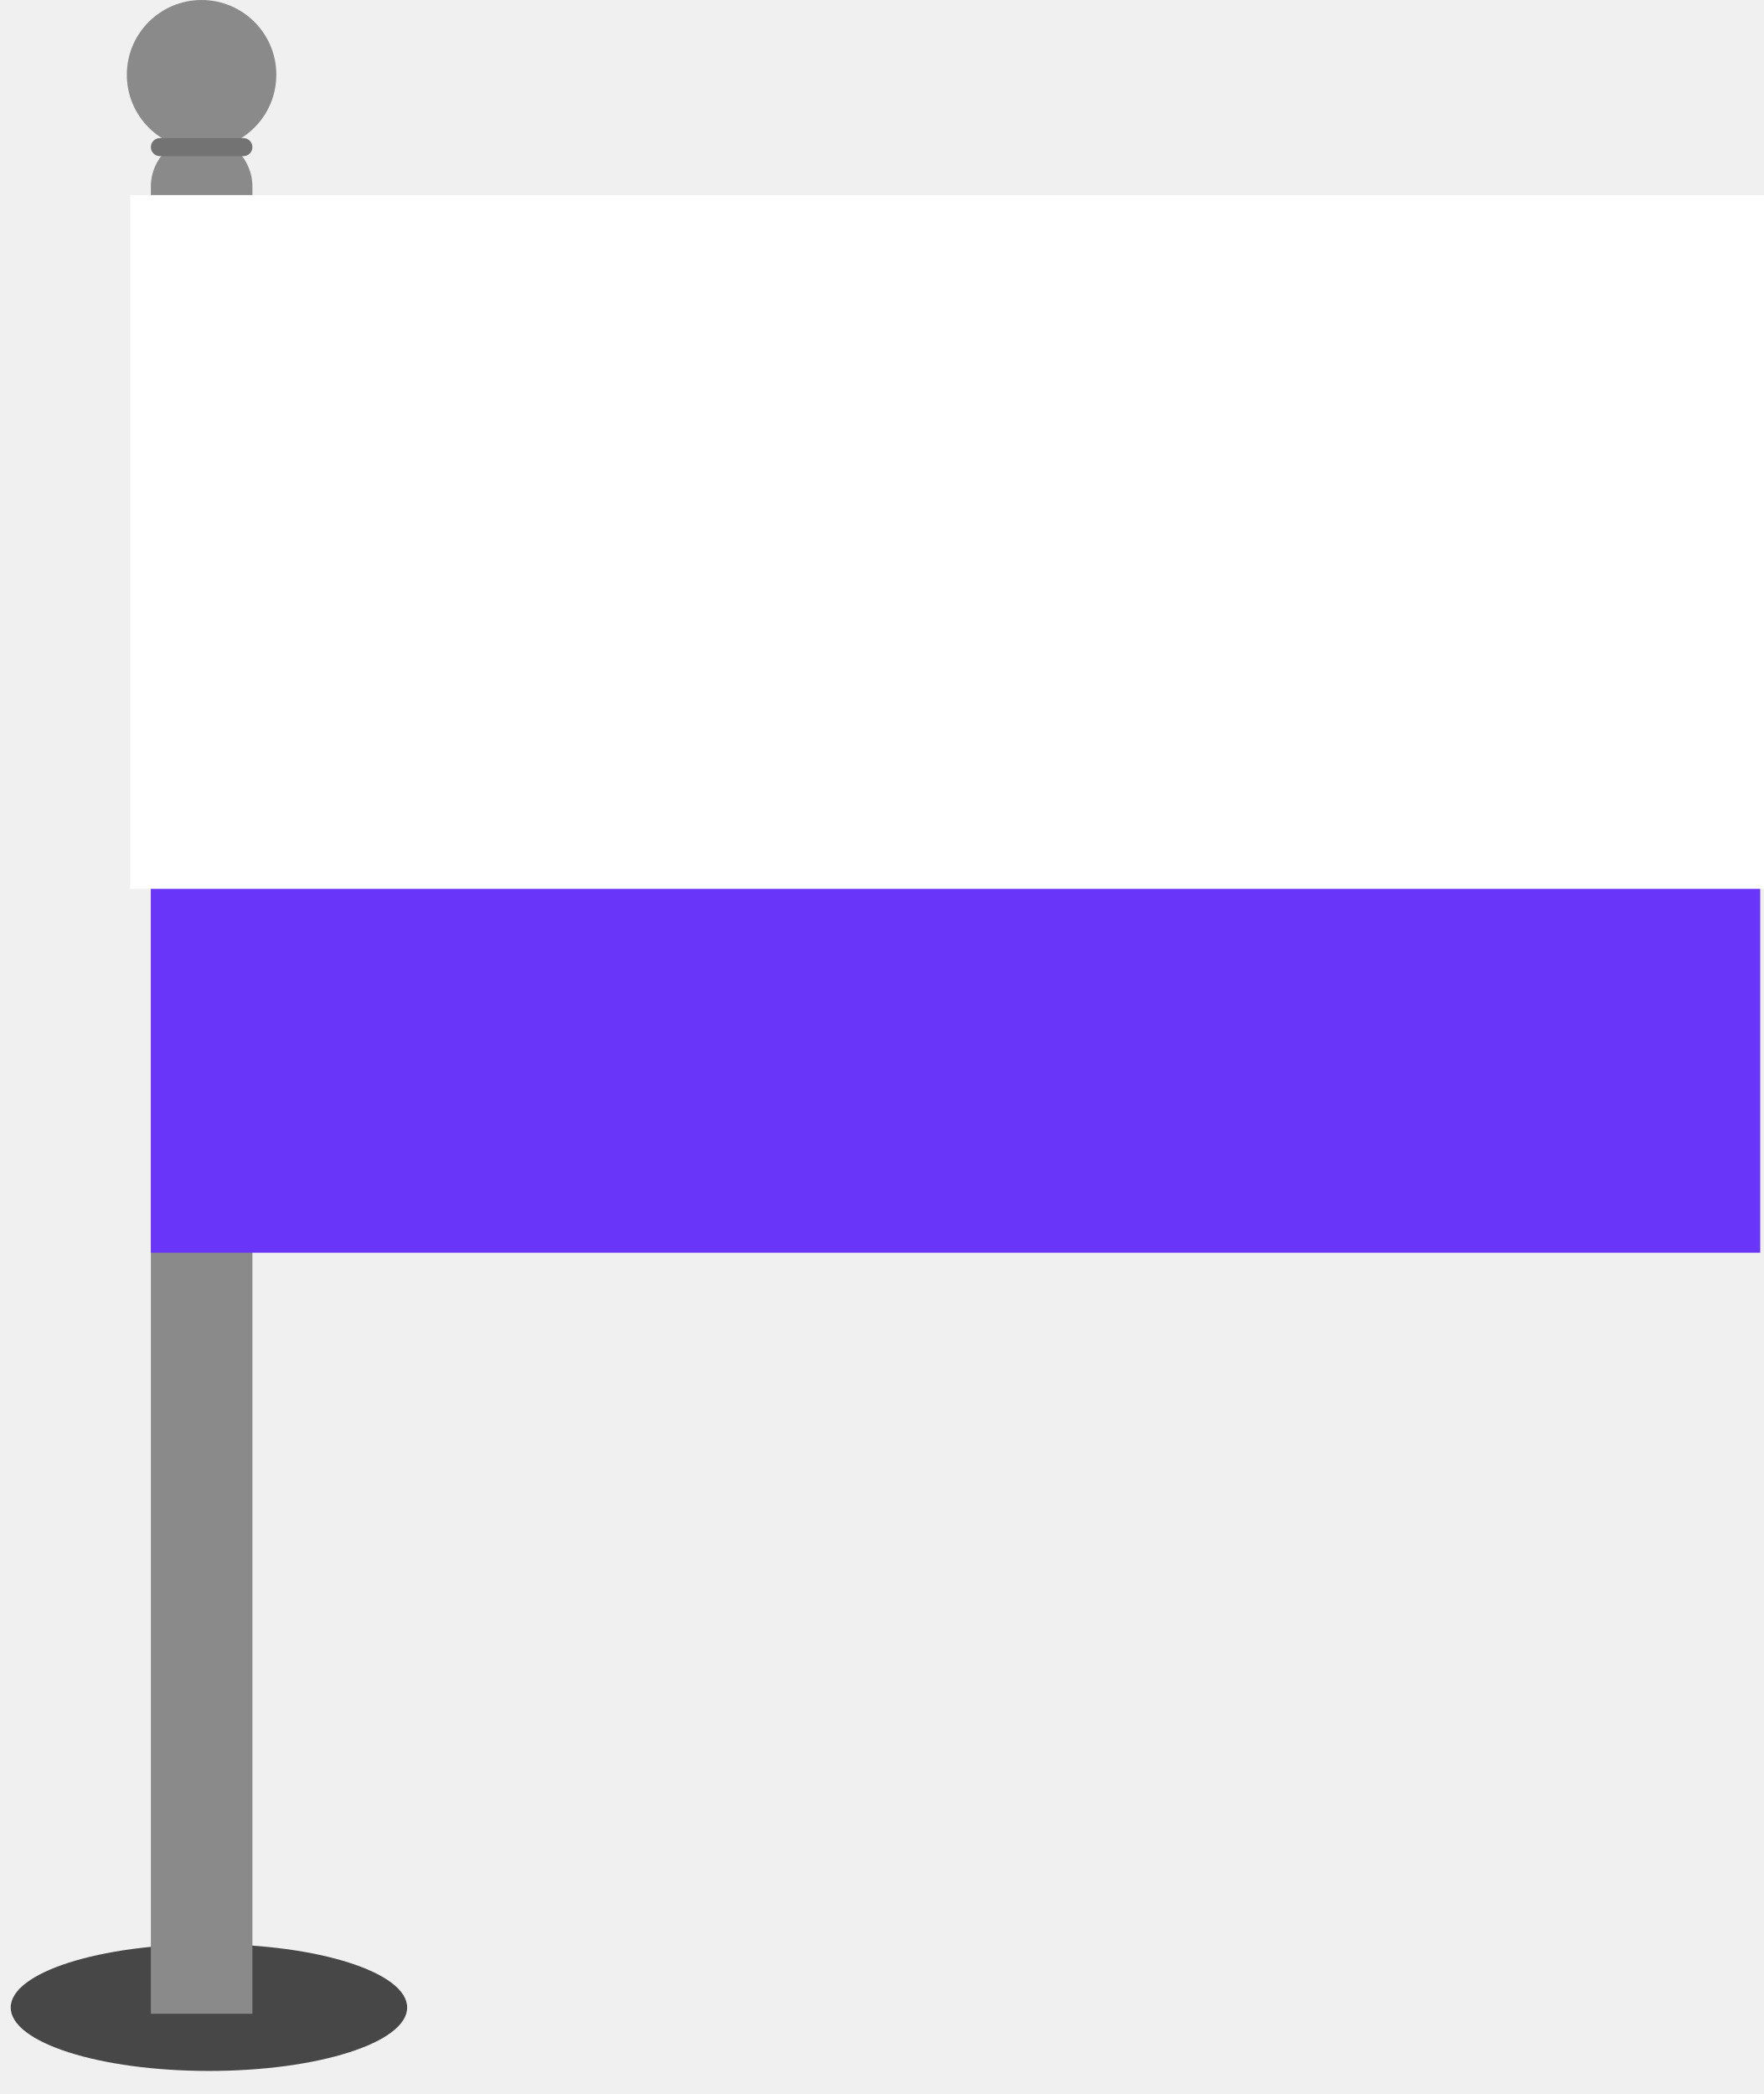
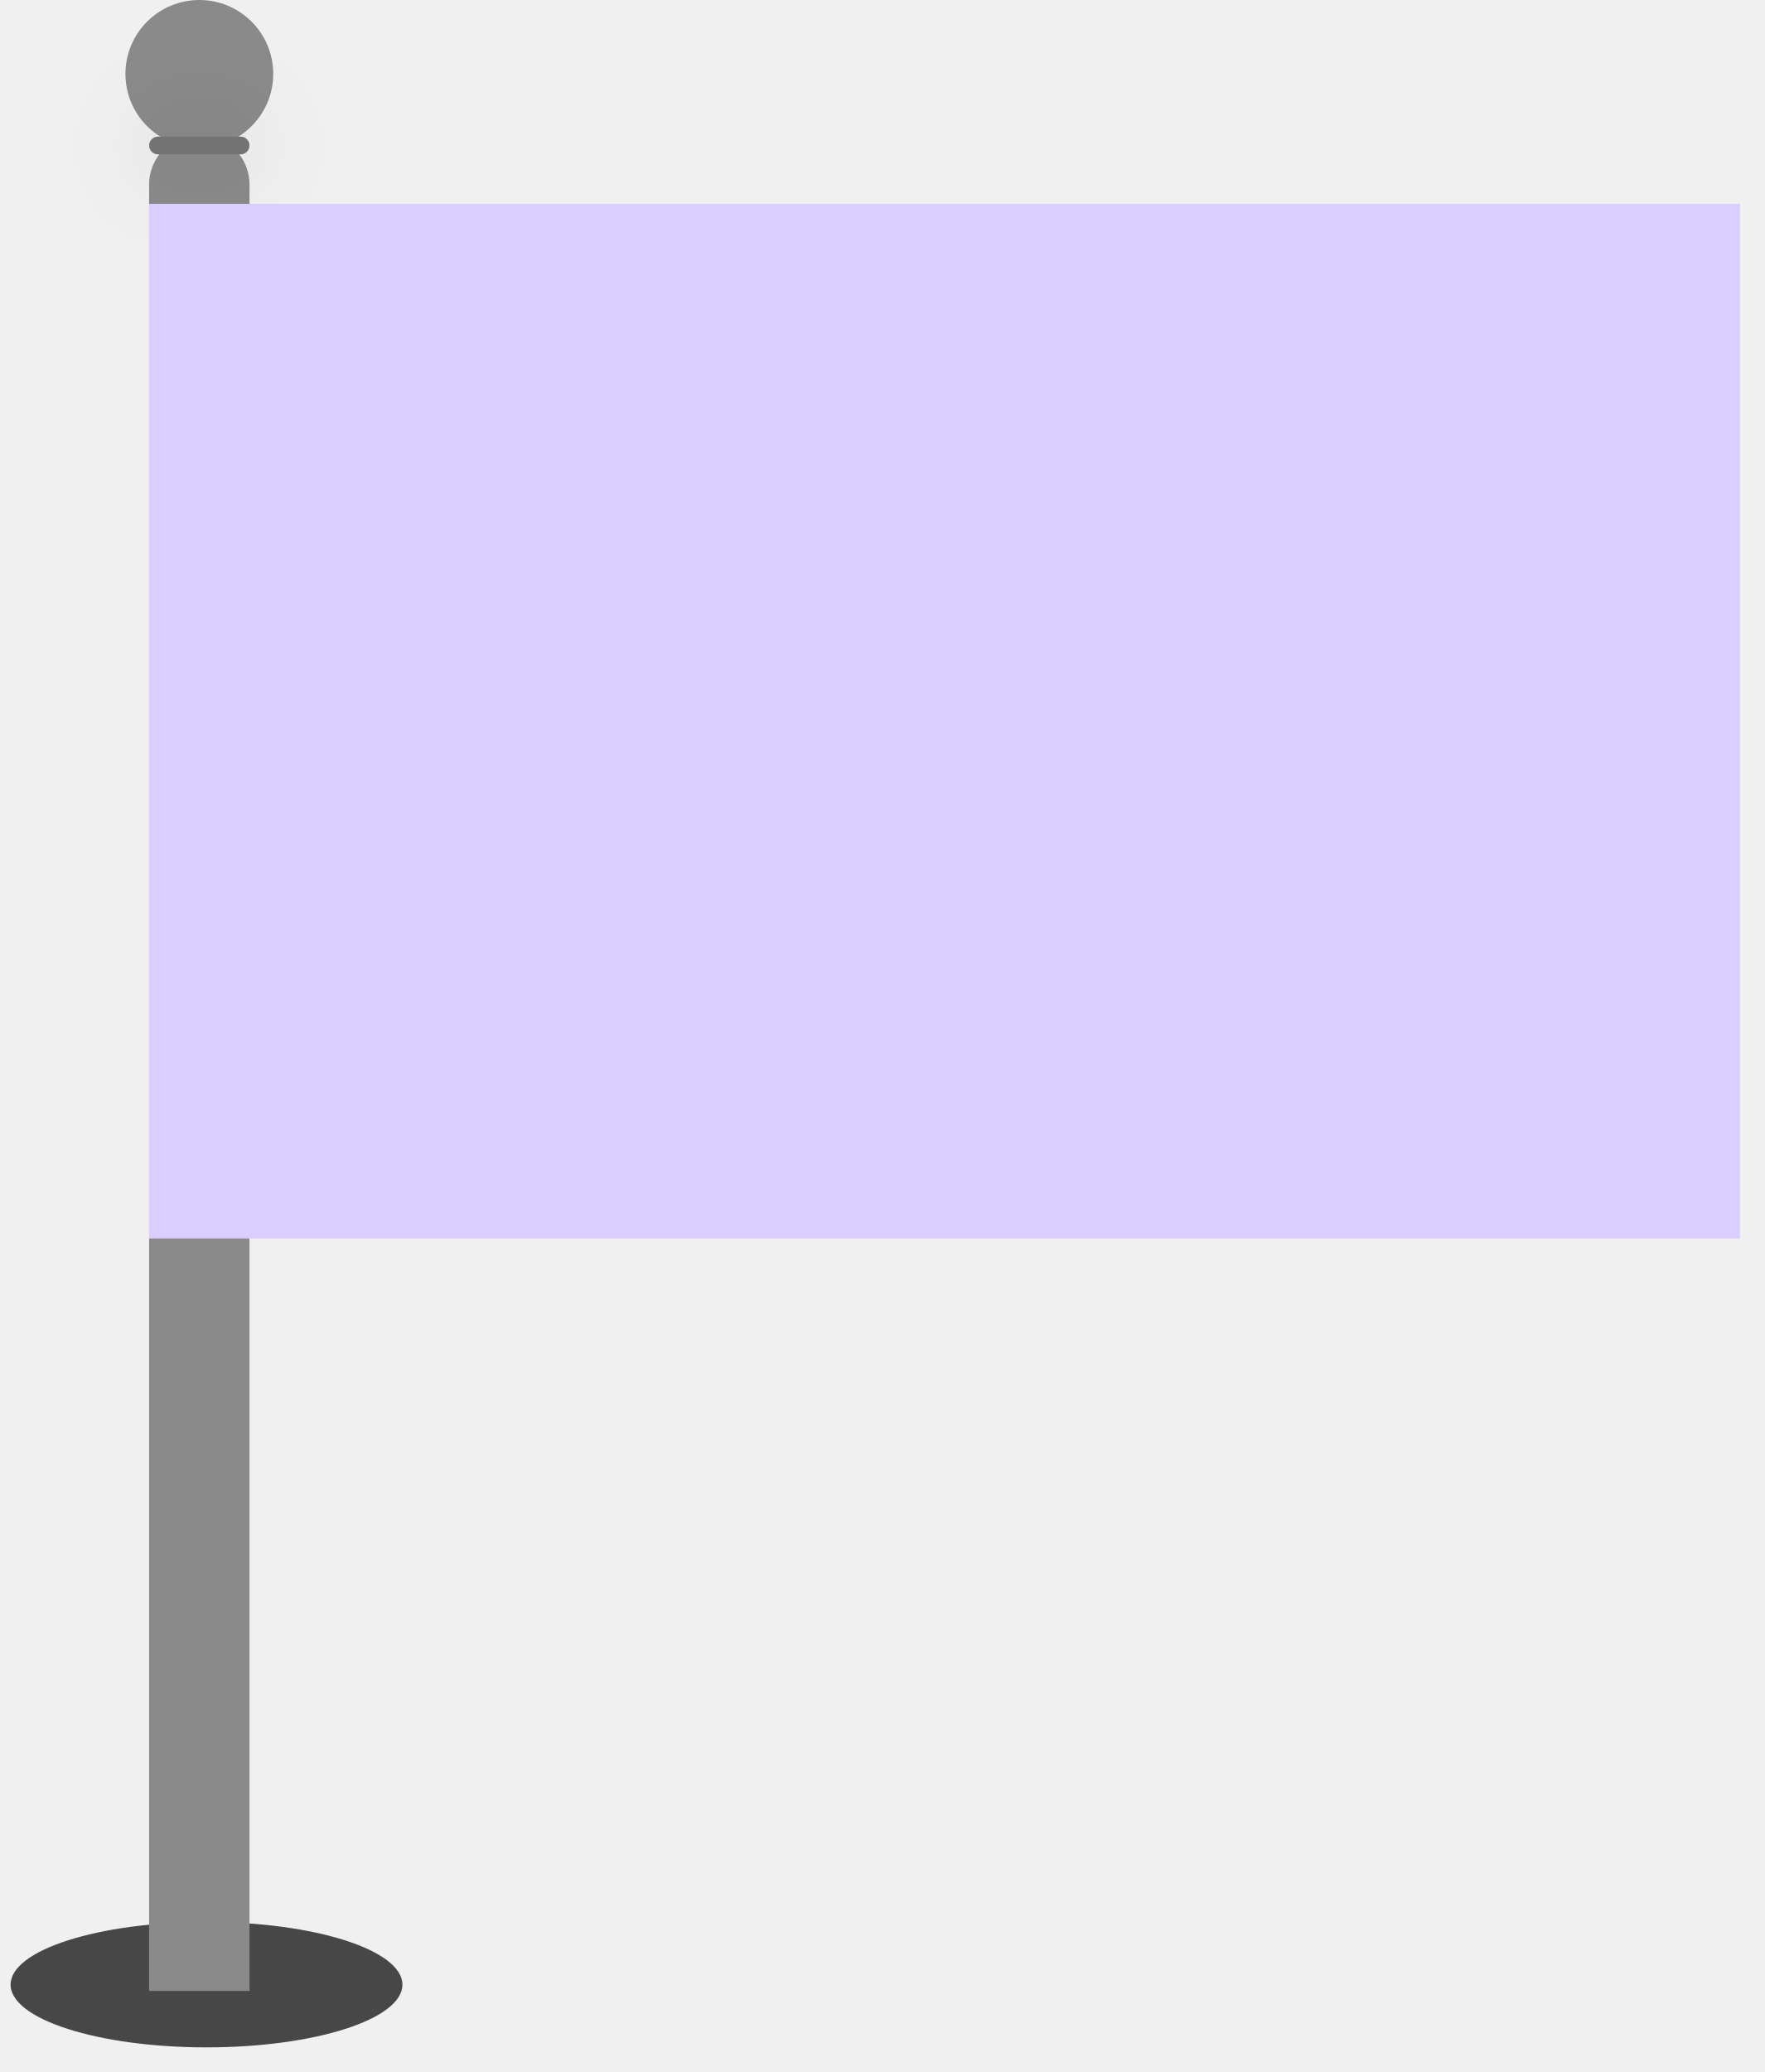
- <svg xmlns="http://www.w3.org/2000/svg" width="64" height="76" viewBox="0 0 64 76" fill="none">
-   <ellipse cx="7.583" cy="72.861" rx="7.194" ry="2.302" fill="#474747" />
-   <path d="M5.475 6.777C5.475 5.759 6.3 4.934 7.318 4.934C8.336 4.934 9.161 5.759 9.161 6.777V73.088H5.475V6.777Z" fill="#8A8A8A" />
-   <circle cx="7.316" cy="2.713" r="2.713" fill="#8A8A8A" />
-   <rect x="5.475" y="5.012" width="3.686" height="0.655" rx="0.328" fill="#737373" />
-   <path d="M5.475 7.48H63.885C63.885 7.48 63.885 13.984 63.885 19.632C63.885 25.279 63.885 30.07 63.885 36.123C63.885 42.176 63.885 45.466 63.885 45.466H5.475V7.48Z" fill="#6936F9" />
-   <rect x="4.727" y="7.08" width="65.813" height="25.181" fill="white" />
+ <svg xmlns="http://www.w3.org/2000/svg" width="46" height="54" viewBox="0 0 46 54" fill="none">
+   <ellipse cx="5.383" cy="51.724" rx="5.107" ry="1.634" fill="#474747" />
+   <path d="M3.887 4.812C3.887 4.09 4.473 3.504 5.195 3.504C5.918 3.504 6.504 4.09 6.504 4.812V51.888C6.504 51.888 5.706 51.888 5.195 51.888C4.684 51.888 3.887 51.888 3.887 51.888V4.812Z" fill="#8A8A8A" />
+   <circle cx="5.196" cy="1.926" r="1.926" fill="#8A8A8A" />
+   <g filter="url(#filter0_d_0_1)">
+     <rect x="3.887" y="3.559" width="2.617" height="0.465" rx="0.233" fill="#737373" />
+   </g>
+   <path d="M3.887 5.312H45.354C45.354 5.312 45.354 9.929 45.354 13.939C45.354 17.948 45.354 21.349 45.354 25.646C45.354 29.944 45.354 32.279 45.354 32.279H3.887V5.312Z" fill="#DACDFF" />
+   <defs>
+     <filter id="filter0_d_0_1" x="1.585" y="1.256" width="7.221" height="5.069" filterUnits="userSpaceOnUse" color-interpolation-filters="sRGB">
+       <feFlood flood-opacity="0" result="BackgroundImageFix" />
+       <feColorMatrix in="SourceAlpha" type="matrix" values="0 0 0 0 0 0 0 0 0 0 0 0 0 0 0 0 0 0 127 0" result="hardAlpha" />
+       <feOffset />
+       <feGaussianBlur stdDeviation="1.151" />
+       <feComposite in2="hardAlpha" operator="out" />
+       <feColorMatrix type="matrix" values="0 0 0 0 0 0 0 0 0 0 0 0 0 0 0 0 0 0 0.25 0" />
+       <feBlend mode="normal" in2="BackgroundImageFix" result="effect1_dropShadow_0_1" />
+       <feBlend mode="normal" in="SourceGraphic" in2="effect1_dropShadow_0_1" result="shape" />
+     </filter>
+   </defs>
</svg>
